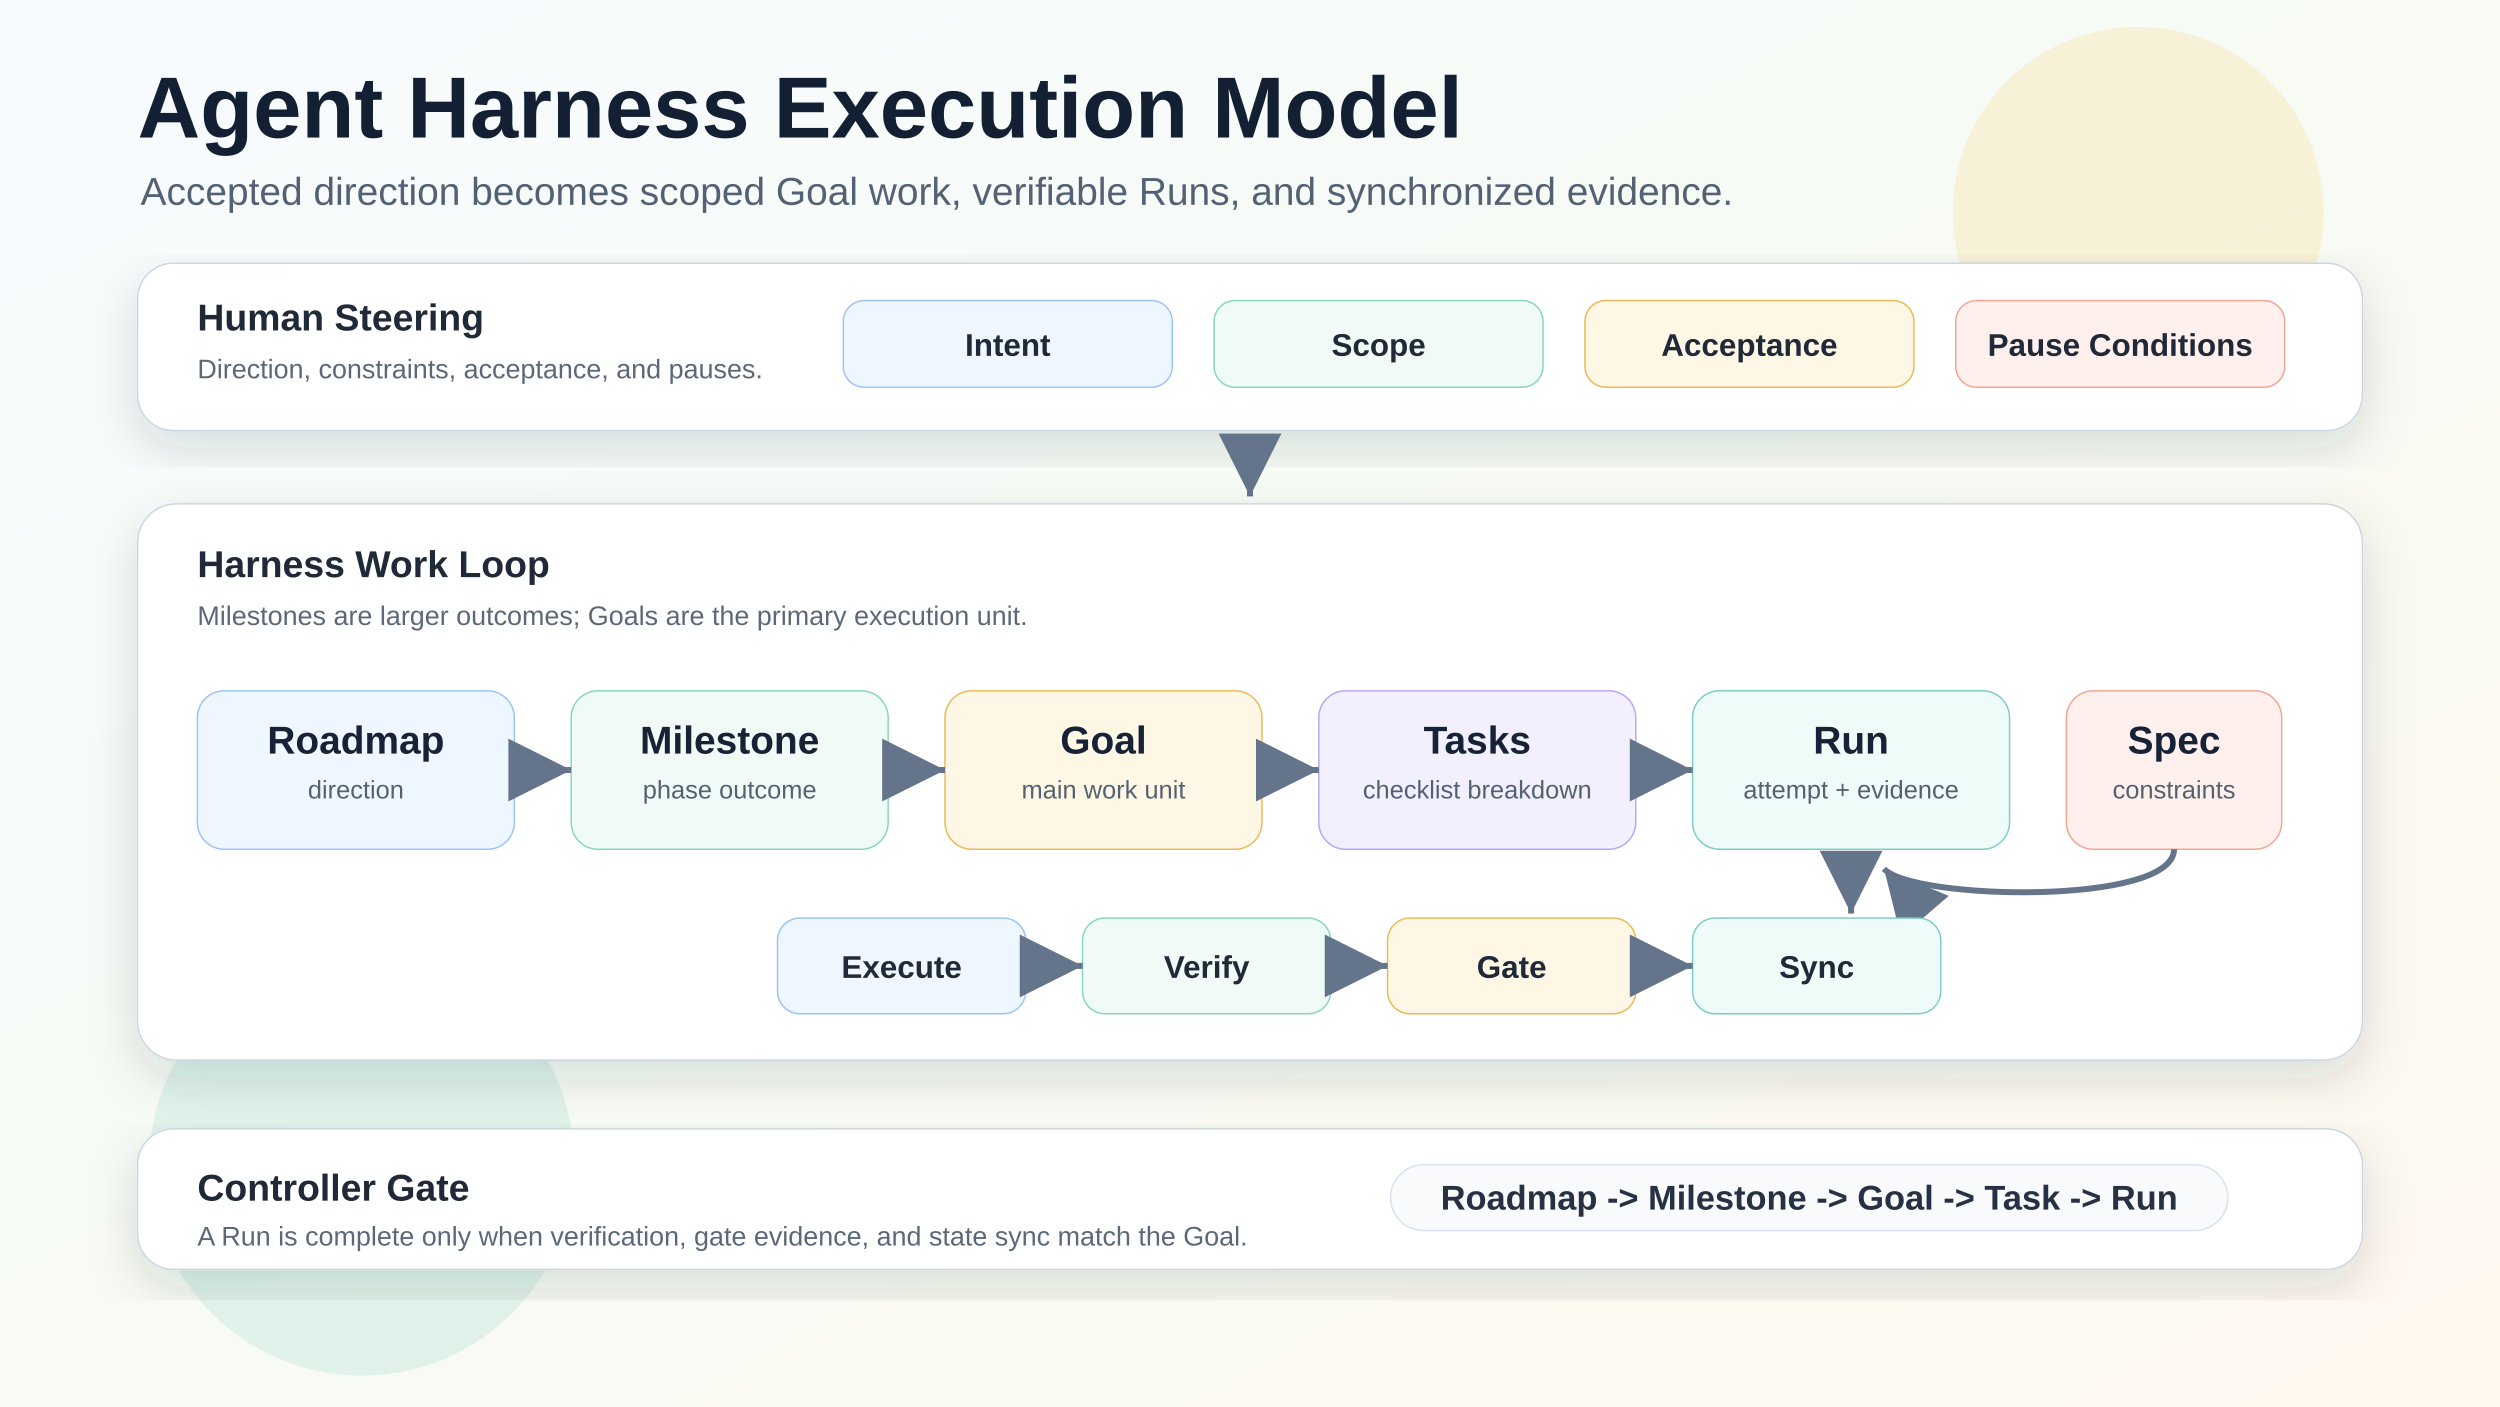
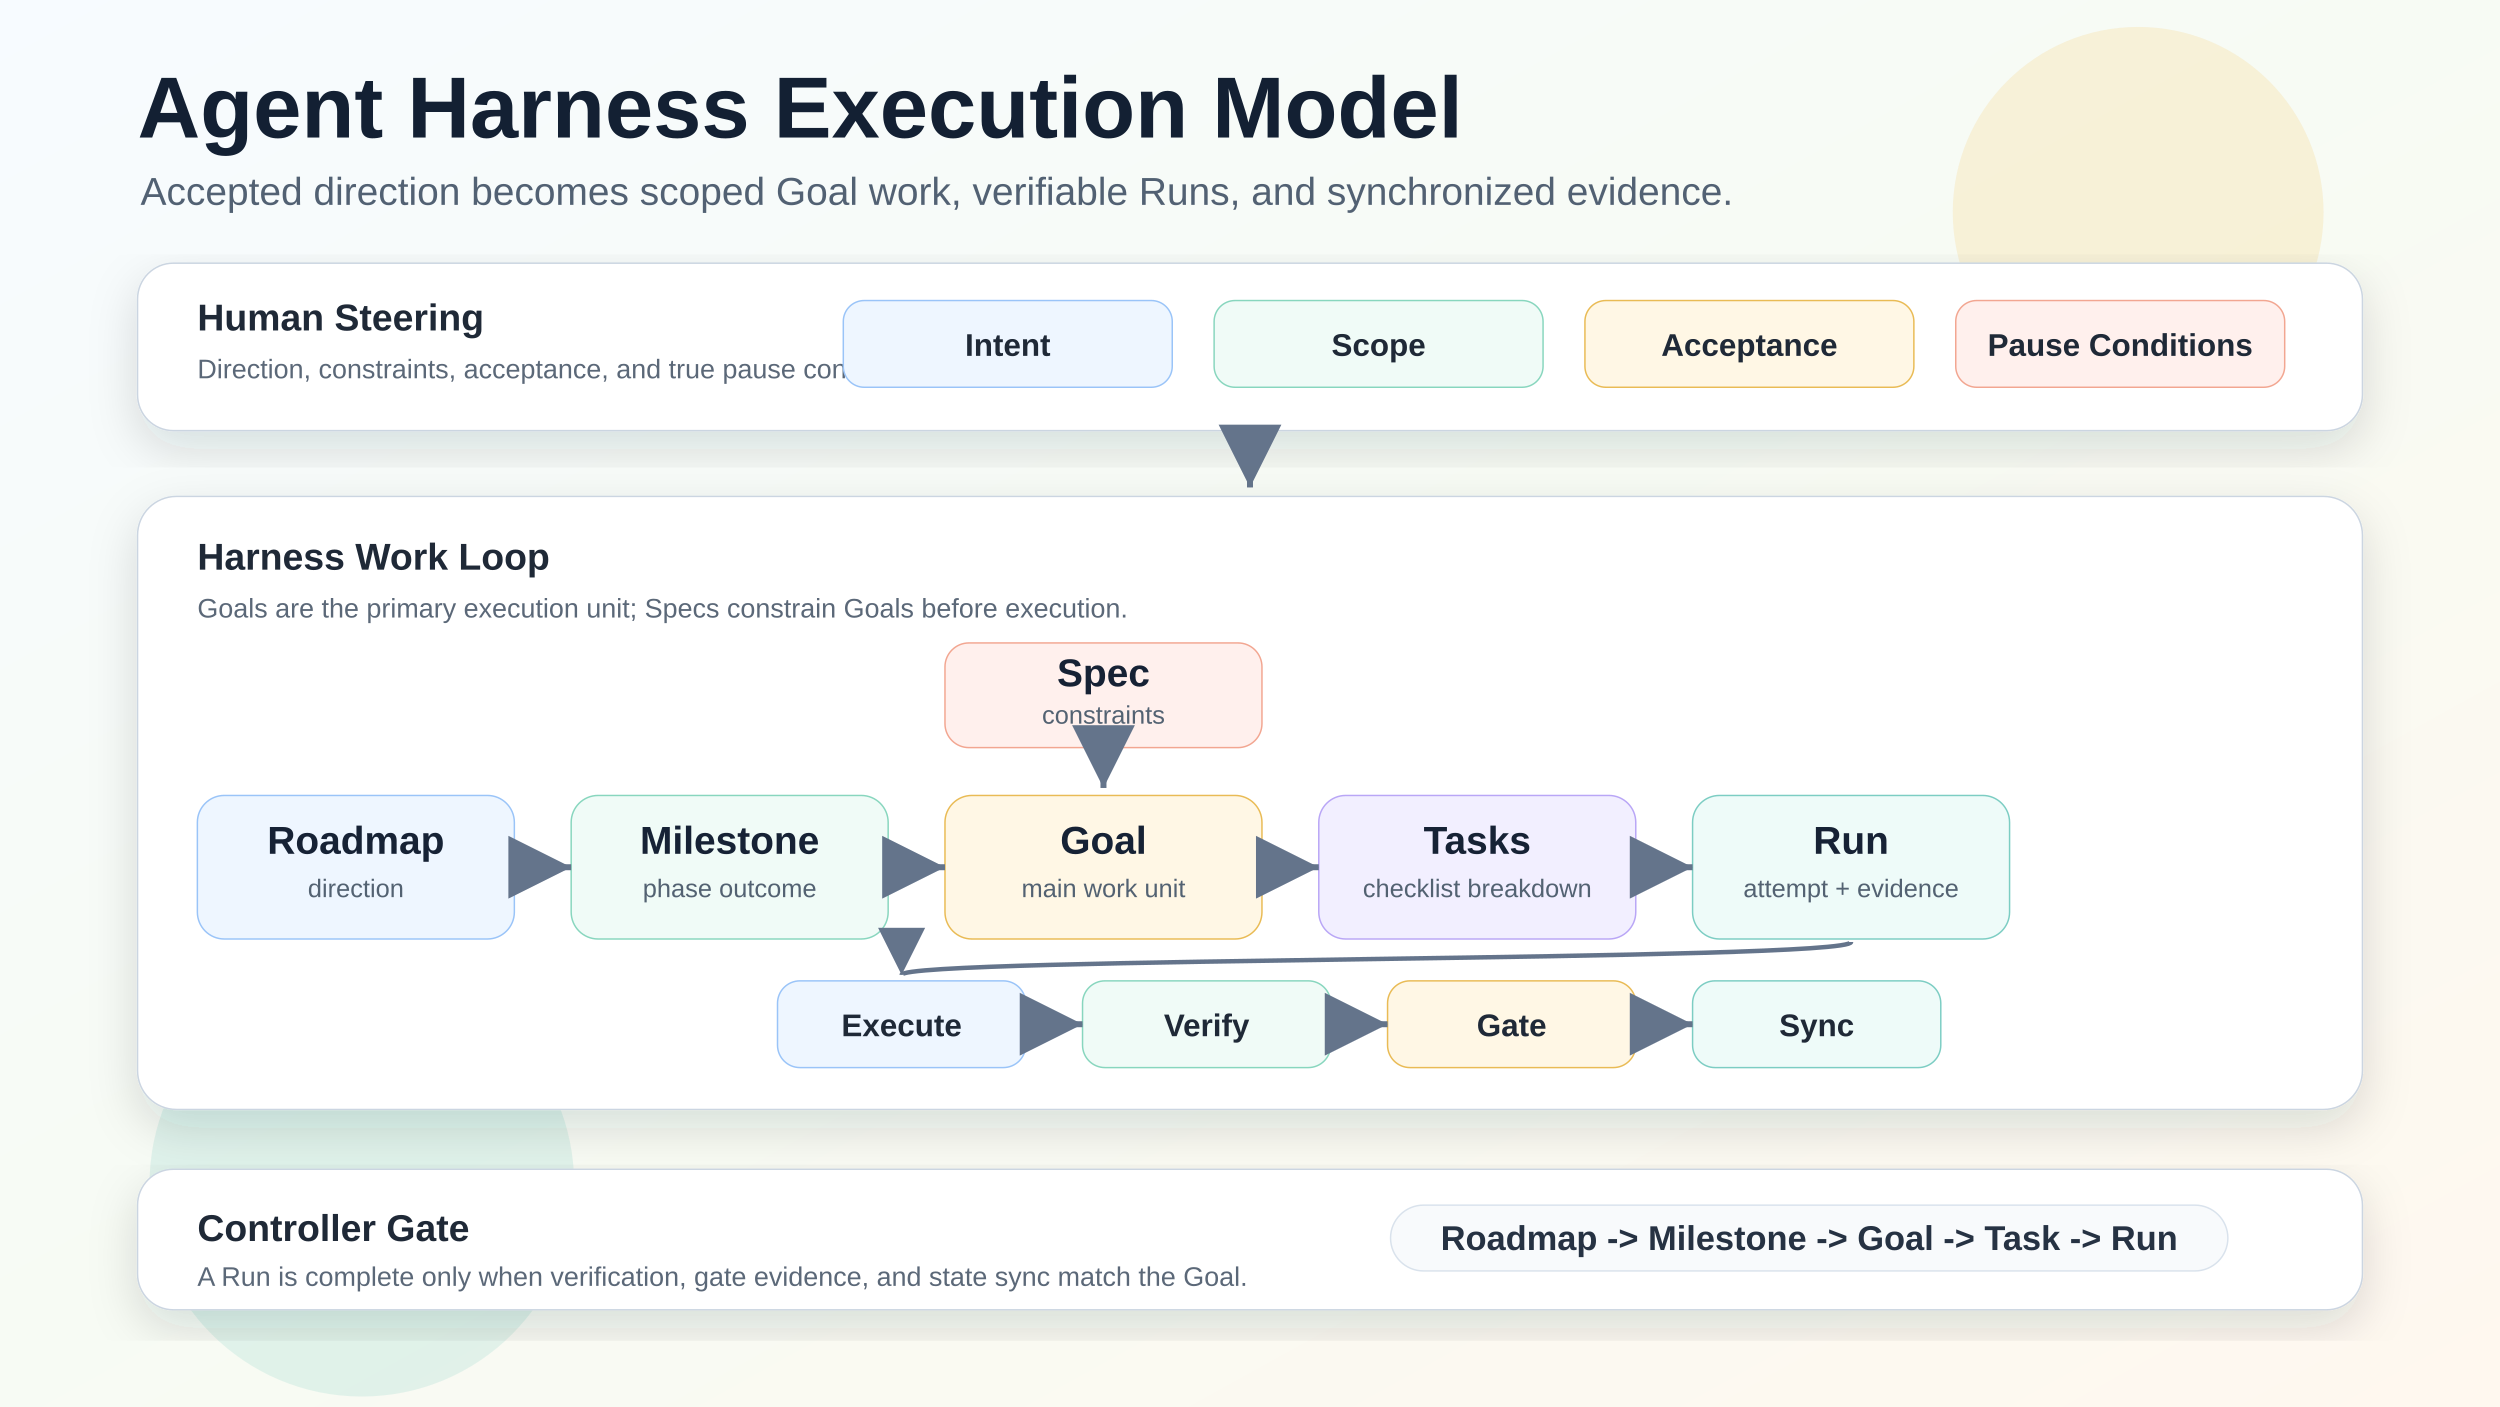
<svg xmlns="http://www.w3.org/2000/svg" width="1672" height="941" viewBox="0 0 1672 941" role="img" aria-labelledby="title desc">
  <defs>
    <linearGradient id="bg" x1="0" y1="0" x2="1" y2="1">
      <stop offset="0" stop-color="#f7fbff" />
      <stop offset="0.48" stop-color="#f7fbf4" />
      <stop offset="1" stop-color="#fff8ef" />
    </linearGradient>
    <filter id="softShadow" x="-12%" y="-16%" width="124%" height="138%">
      <feDropShadow dx="0" dy="12" stdDeviation="16" flood-color="#1f2937" flood-opacity="0.14" />
    </filter>
    <marker id="arrow" viewBox="0 0 16 16" refX="14" refY="8" markerWidth="14" markerHeight="14" orient="auto-start-reverse">
      <path d="M2 2 L14 8 L2 14 Z" fill="#64748b" />
    </marker>
    <style>
      text { font-family: Arial, Helvetica, sans-serif; }
      .title { font-size: 58px; font-weight: 700; fill: #132033; }
      .subtitle { font-size: 26px; font-weight: 400; fill: #526173; }
      .section { font-size: 25px; font-weight: 700; fill: #1f2937; }
      .section-note { font-size: 18px; font-weight: 500; fill: #5b6878; }
      .step-title { font-size: 26px; font-weight: 700; fill: #162235; }
      .step-note { font-size: 17px; font-weight: 500; fill: #536272; }
      .small-title { font-size: 21px; font-weight: 700; fill: #1f2937; }
-       .small-note { font-size: 16px; font-weight: 500; fill: #536272; }
      .footer { font-size: 23px; font-weight: 600; fill: #263243; }
    </style>
  </defs>
  <rect width="1672" height="941" fill="url(#bg)" />
  <circle cx="1430" cy="142" r="124" fill="#f4c666" opacity="0.2" />
-   <circle cx="242" cy="778" r="142" fill="#62c2b4" opacity="0.16" />
+   <circle cx="242" cy="792" r="142" fill="#62c2b4" opacity="0.16" />
  <text x="92" y="92" class="title">Agent Harness Execution Model</text>
  <text x="94" y="137" class="subtitle">Accepted direction becomes scoped Goal work, verifiable Runs, and synchronized evidence.</text>
  <rect x="92" y="176" width="1488" height="112" rx="24" fill="#ffffff" stroke="#cbd5e1" filter="url(#softShadow)" />
  <text x="132" y="221" class="section">Human Steering</text>
-   <text x="132" y="253" class="section-note">Direction, constraints, acceptance, and pauses.</text>
+   <text x="132" y="253" class="section-note">Direction, constraints, acceptance, and true pause conditions.</text>
  <rect x="564" y="201" width="220" height="58" rx="14" fill="#eef6ff" stroke="#9ac4f8" />
  <text x="674" y="238" class="small-title" text-anchor="middle">Intent</text>
  <rect x="812" y="201" width="220" height="58" rx="14" fill="#f0fbf7" stroke="#88d6be" />
  <text x="922" y="238" class="small-title" text-anchor="middle">Scope</text>
  <rect x="1060" y="201" width="220" height="58" rx="14" fill="#fff7e5" stroke="#e9bb55" />
  <text x="1170" y="238" class="small-title" text-anchor="middle">Acceptance</text>
  <rect x="1308" y="201" width="220" height="58" rx="14" fill="#fff0ed" stroke="#f2a691" />
  <text x="1418" y="238" class="small-title" text-anchor="middle">Pause Conditions</text>
-   <line x1="836" y1="291" x2="836" y2="332" stroke="#64748b" stroke-width="4" marker-end="url(#arrow)" />
-   <rect x="92" y="337" width="1488" height="372" rx="26" fill="#ffffff" stroke="#cbd5e1" filter="url(#softShadow)" />
-   <text x="132" y="386" class="section">Harness Work Loop</text>
-   <text x="132" y="418" class="section-note">Milestones are larger outcomes; Goals are the primary execution unit.</text>
-   <rect x="132" y="462" width="212" height="106" rx="18" fill="#eef6ff" stroke="#9ac4f8" />
-   <text x="238" y="504" class="step-title" text-anchor="middle">Roadmap</text>
-   <text x="238" y="534" class="step-note" text-anchor="middle">direction</text>
-   <rect x="382" y="462" width="212" height="106" rx="18" fill="#f0fbf7" stroke="#88d6be" />
-   <text x="488" y="504" class="step-title" text-anchor="middle">Milestone</text>
-   <text x="488" y="534" class="step-note" text-anchor="middle">phase outcome</text>
-   <rect x="632" y="462" width="212" height="106" rx="18" fill="#fff7e5" stroke="#e9bb55" />
-   <text x="738" y="504" class="step-title" text-anchor="middle">Goal</text>
-   <text x="738" y="534" class="step-note" text-anchor="middle">main work unit</text>
-   <rect x="882" y="462" width="212" height="106" rx="18" fill="#f2efff" stroke="#b9a6f6" />
-   <text x="988" y="504" class="step-title" text-anchor="middle">Tasks</text>
-   <text x="988" y="534" class="step-note" text-anchor="middle">checklist breakdown</text>
-   <rect x="1132" y="462" width="212" height="106" rx="18" fill="#eefbf9" stroke="#7ccdc3" />
-   <text x="1238" y="504" class="step-title" text-anchor="middle">Run</text>
-   <text x="1238" y="534" class="step-note" text-anchor="middle">attempt + evidence</text>
-   <rect x="1382" y="462" width="144" height="106" rx="18" fill="#fff0ed" stroke="#f2a691" />
-   <text x="1454" y="504" class="step-title" text-anchor="middle">Spec</text>
-   <text x="1454" y="534" class="step-note" text-anchor="middle">constraints</text>
-   <line x1="344" y1="515" x2="382" y2="515" stroke="#64748b" stroke-width="4" marker-end="url(#arrow)" />
-   <line x1="594" y1="515" x2="632" y2="515" stroke="#64748b" stroke-width="4" marker-end="url(#arrow)" />
-   <line x1="844" y1="515" x2="882" y2="515" stroke="#64748b" stroke-width="4" marker-end="url(#arrow)" />
-   <line x1="1094" y1="515" x2="1132" y2="515" stroke="#64748b" stroke-width="4" marker-end="url(#arrow)" />
-   <path d="M1454 568 C1454 606 1278 602 1260 581" fill="none" stroke="#64748b" stroke-width="4" marker-end="url(#arrow)" />
-   <line x1="1238" y1="570" x2="1238" y2="611" stroke="#64748b" stroke-width="4" marker-end="url(#arrow)" />
-   <rect x="520" y="614" width="166" height="64" rx="15" fill="#eef6ff" stroke="#9ac4f8" />
-   <text x="603" y="654" class="small-title" text-anchor="middle">Execute</text>
-   <rect x="724" y="614" width="166" height="64" rx="15" fill="#f0fbf7" stroke="#88d6be" />
-   <text x="807" y="654" class="small-title" text-anchor="middle">Verify</text>
-   <rect x="928" y="614" width="166" height="64" rx="15" fill="#fff7e5" stroke="#e9bb55" />
-   <text x="1011" y="654" class="small-title" text-anchor="middle">Gate</text>
-   <rect x="1132" y="614" width="166" height="64" rx="15" fill="#eefbf9" stroke="#7ccdc3" />
-   <text x="1215" y="654" class="small-title" text-anchor="middle">Sync</text>
-   <line x1="686" y1="646" x2="724" y2="646" stroke="#64748b" stroke-width="4" marker-end="url(#arrow)" />
-   <line x1="890" y1="646" x2="928" y2="646" stroke="#64748b" stroke-width="4" marker-end="url(#arrow)" />
-   <line x1="1094" y1="646" x2="1132" y2="646" stroke="#64748b" stroke-width="4" marker-end="url(#arrow)" />
-   <rect x="92" y="755" width="1488" height="94" rx="24" fill="#ffffff" stroke="#cbd5e1" filter="url(#softShadow)" />
-   <text x="132" y="803" class="section">Controller Gate</text>
-   <text x="132" y="833" class="section-note">A Run is complete only when verification, gate evidence, and state sync match the Goal.</text>
-   <rect x="930" y="779" width="560" height="44" rx="22" fill="#f8fafc" stroke="#d9e2ec" />
-   <text x="1210" y="809" class="footer" text-anchor="middle">Roadmap -&gt; Milestone -&gt; Goal -&gt; Task -&gt; Run</text>
+   <line x1="836" y1="291" x2="836" y2="326" stroke="#64748b" stroke-width="4" marker-end="url(#arrow)" />
+   <rect x="92" y="332" width="1488" height="410" rx="26" fill="#ffffff" stroke="#cbd5e1" filter="url(#softShadow)" />
+   <text x="132" y="381" class="section">Harness Work Loop</text>
+   <text x="132" y="413" class="section-note">Goals are the primary execution unit; Specs constrain Goals before execution.</text>
+   <rect x="632" y="430" width="212" height="70" rx="16" fill="#fff0ed" stroke="#f2a691" />
+   <text x="738" y="459" class="step-title" text-anchor="middle">Spec</text>
+   <text x="738" y="484" class="step-note" text-anchor="middle">constraints</text>
+   <line x1="738" y1="502" x2="738" y2="527" stroke="#64748b" stroke-width="4" marker-end="url(#arrow)" />
+   <rect x="132" y="532" width="212" height="96" rx="18" fill="#eef6ff" stroke="#9ac4f8" />
+   <text x="238" y="571" class="step-title" text-anchor="middle">Roadmap</text>
+   <text x="238" y="600" class="step-note" text-anchor="middle">direction</text>
+   <rect x="382" y="532" width="212" height="96" rx="18" fill="#f0fbf7" stroke="#88d6be" />
+   <text x="488" y="571" class="step-title" text-anchor="middle">Milestone</text>
+   <text x="488" y="600" class="step-note" text-anchor="middle">phase outcome</text>
+   <rect x="632" y="532" width="212" height="96" rx="18" fill="#fff7e5" stroke="#e9bb55" />
+   <text x="738" y="571" class="step-title" text-anchor="middle">Goal</text>
+   <text x="738" y="600" class="step-note" text-anchor="middle">main work unit</text>
+   <rect x="882" y="532" width="212" height="96" rx="18" fill="#f2efff" stroke="#b9a6f6" />
+   <text x="988" y="571" class="step-title" text-anchor="middle">Tasks</text>
+   <text x="988" y="600" class="step-note" text-anchor="middle">checklist breakdown</text>
+   <rect x="1132" y="532" width="212" height="96" rx="18" fill="#eefbf9" stroke="#7ccdc3" />
+   <text x="1238" y="571" class="step-title" text-anchor="middle">Run</text>
+   <text x="1238" y="600" class="step-note" text-anchor="middle">attempt + evidence</text>
+   <line x1="344" y1="580" x2="382" y2="580" stroke="#64748b" stroke-width="4" marker-end="url(#arrow)" />
+   <line x1="594" y1="580" x2="632" y2="580" stroke="#64748b" stroke-width="4" marker-end="url(#arrow)" />
+   <line x1="844" y1="580" x2="882" y2="580" stroke="#64748b" stroke-width="4" marker-end="url(#arrow)" />
+   <line x1="1094" y1="580" x2="1132" y2="580" stroke="#64748b" stroke-width="4" marker-end="url(#arrow)" />
+   <rect x="520" y="656" width="166" height="58" rx="15" fill="#eef6ff" stroke="#9ac4f8" />
+   <text x="603" y="693" class="small-title" text-anchor="middle">Execute</text>
+   <rect x="724" y="656" width="166" height="58" rx="15" fill="#f0fbf7" stroke="#88d6be" />
+   <text x="807" y="693" class="small-title" text-anchor="middle">Verify</text>
+   <rect x="928" y="656" width="166" height="58" rx="15" fill="#fff7e5" stroke="#e9bb55" />
+   <text x="1011" y="693" class="small-title" text-anchor="middle">Gate</text>
+   <rect x="1132" y="656" width="166" height="58" rx="15" fill="#eefbf9" stroke="#7ccdc3" />
+   <text x="1215" y="693" class="small-title" text-anchor="middle">Sync</text>
+   <path d="M1238 630 C1238 643 603 640 603 652" fill="none" stroke="#64748b" stroke-width="3" marker-end="url(#arrow)" />
+   <line x1="686" y1="685" x2="724" y2="685" stroke="#64748b" stroke-width="4" marker-end="url(#arrow)" />
+   <line x1="890" y1="685" x2="928" y2="685" stroke="#64748b" stroke-width="4" marker-end="url(#arrow)" />
+   <line x1="1094" y1="685" x2="1132" y2="685" stroke="#64748b" stroke-width="4" marker-end="url(#arrow)" />
+   <rect x="92" y="782" width="1488" height="94" rx="24" fill="#ffffff" stroke="#cbd5e1" filter="url(#softShadow)" />
+   <text x="132" y="830" class="section">Controller Gate</text>
+   <text x="132" y="860" class="section-note">A Run is complete only when verification, gate evidence, and state sync match the Goal.</text>
+   <rect x="930" y="806" width="560" height="44" rx="22" fill="#f8fafc" stroke="#d9e2ec" />
+   <text x="1210" y="836" class="footer" text-anchor="middle">Roadmap -&gt; Milestone -&gt; Goal -&gt; Task -&gt; Run</text>
</svg>
